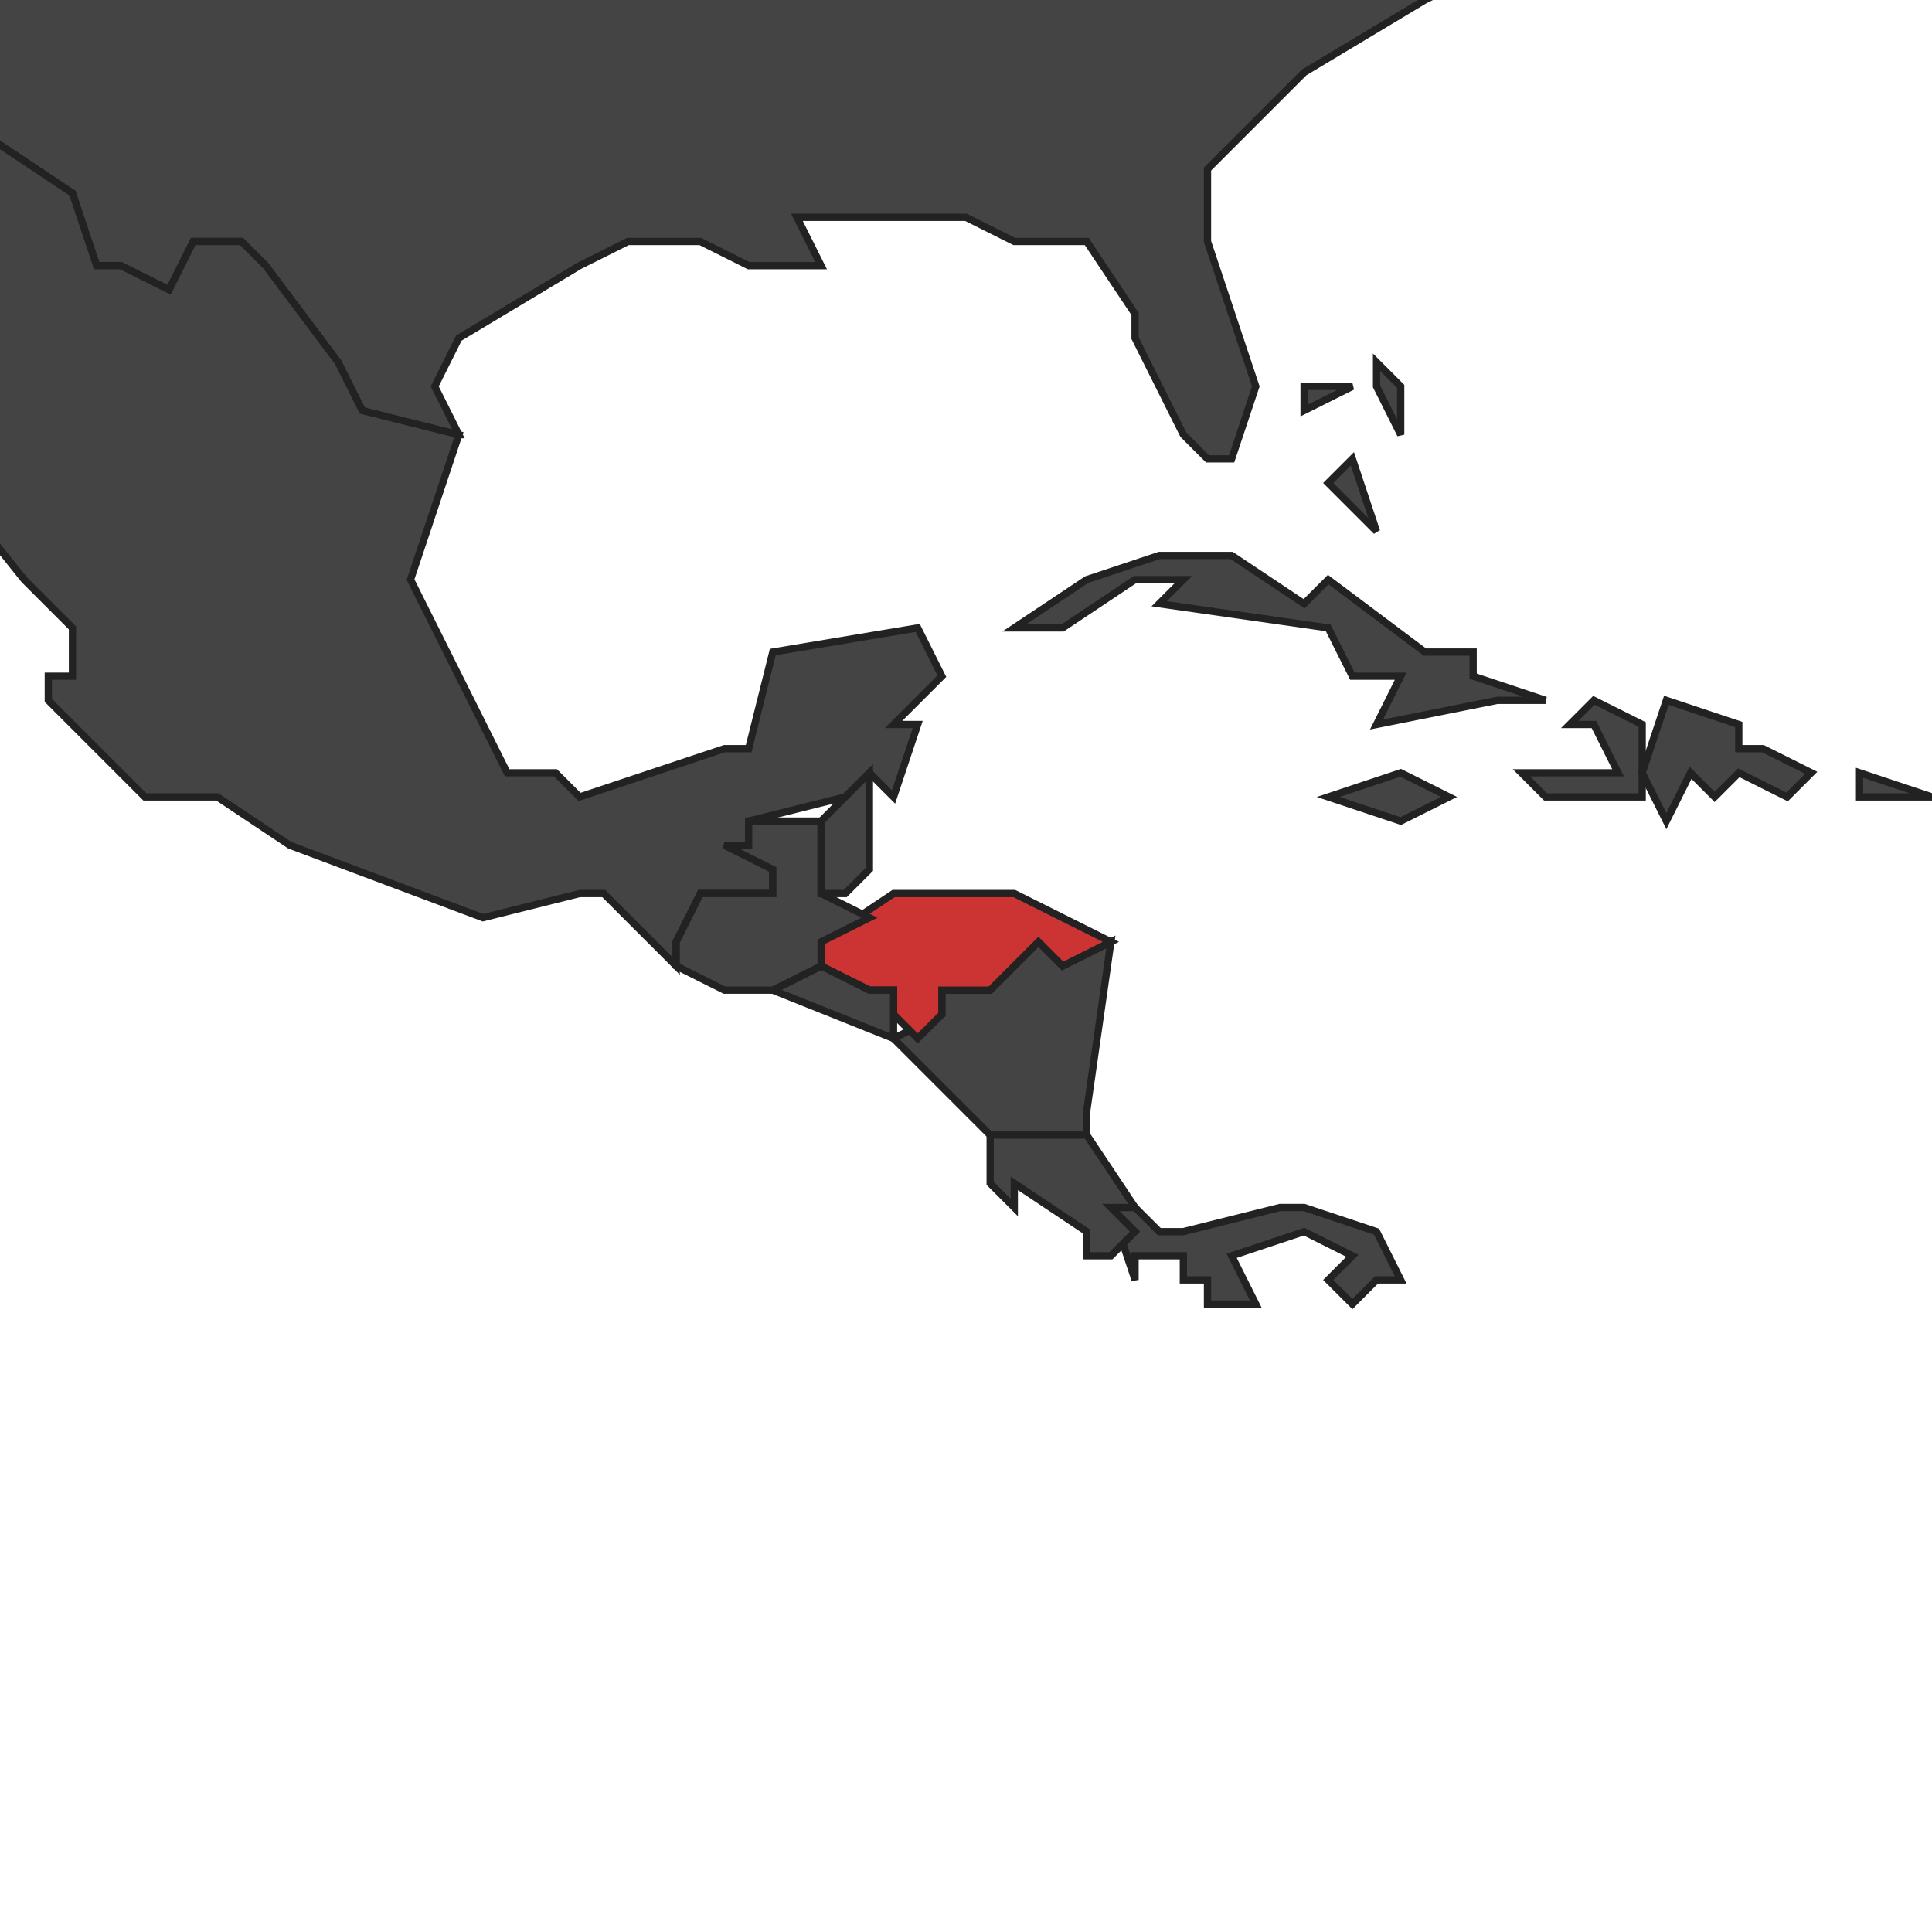
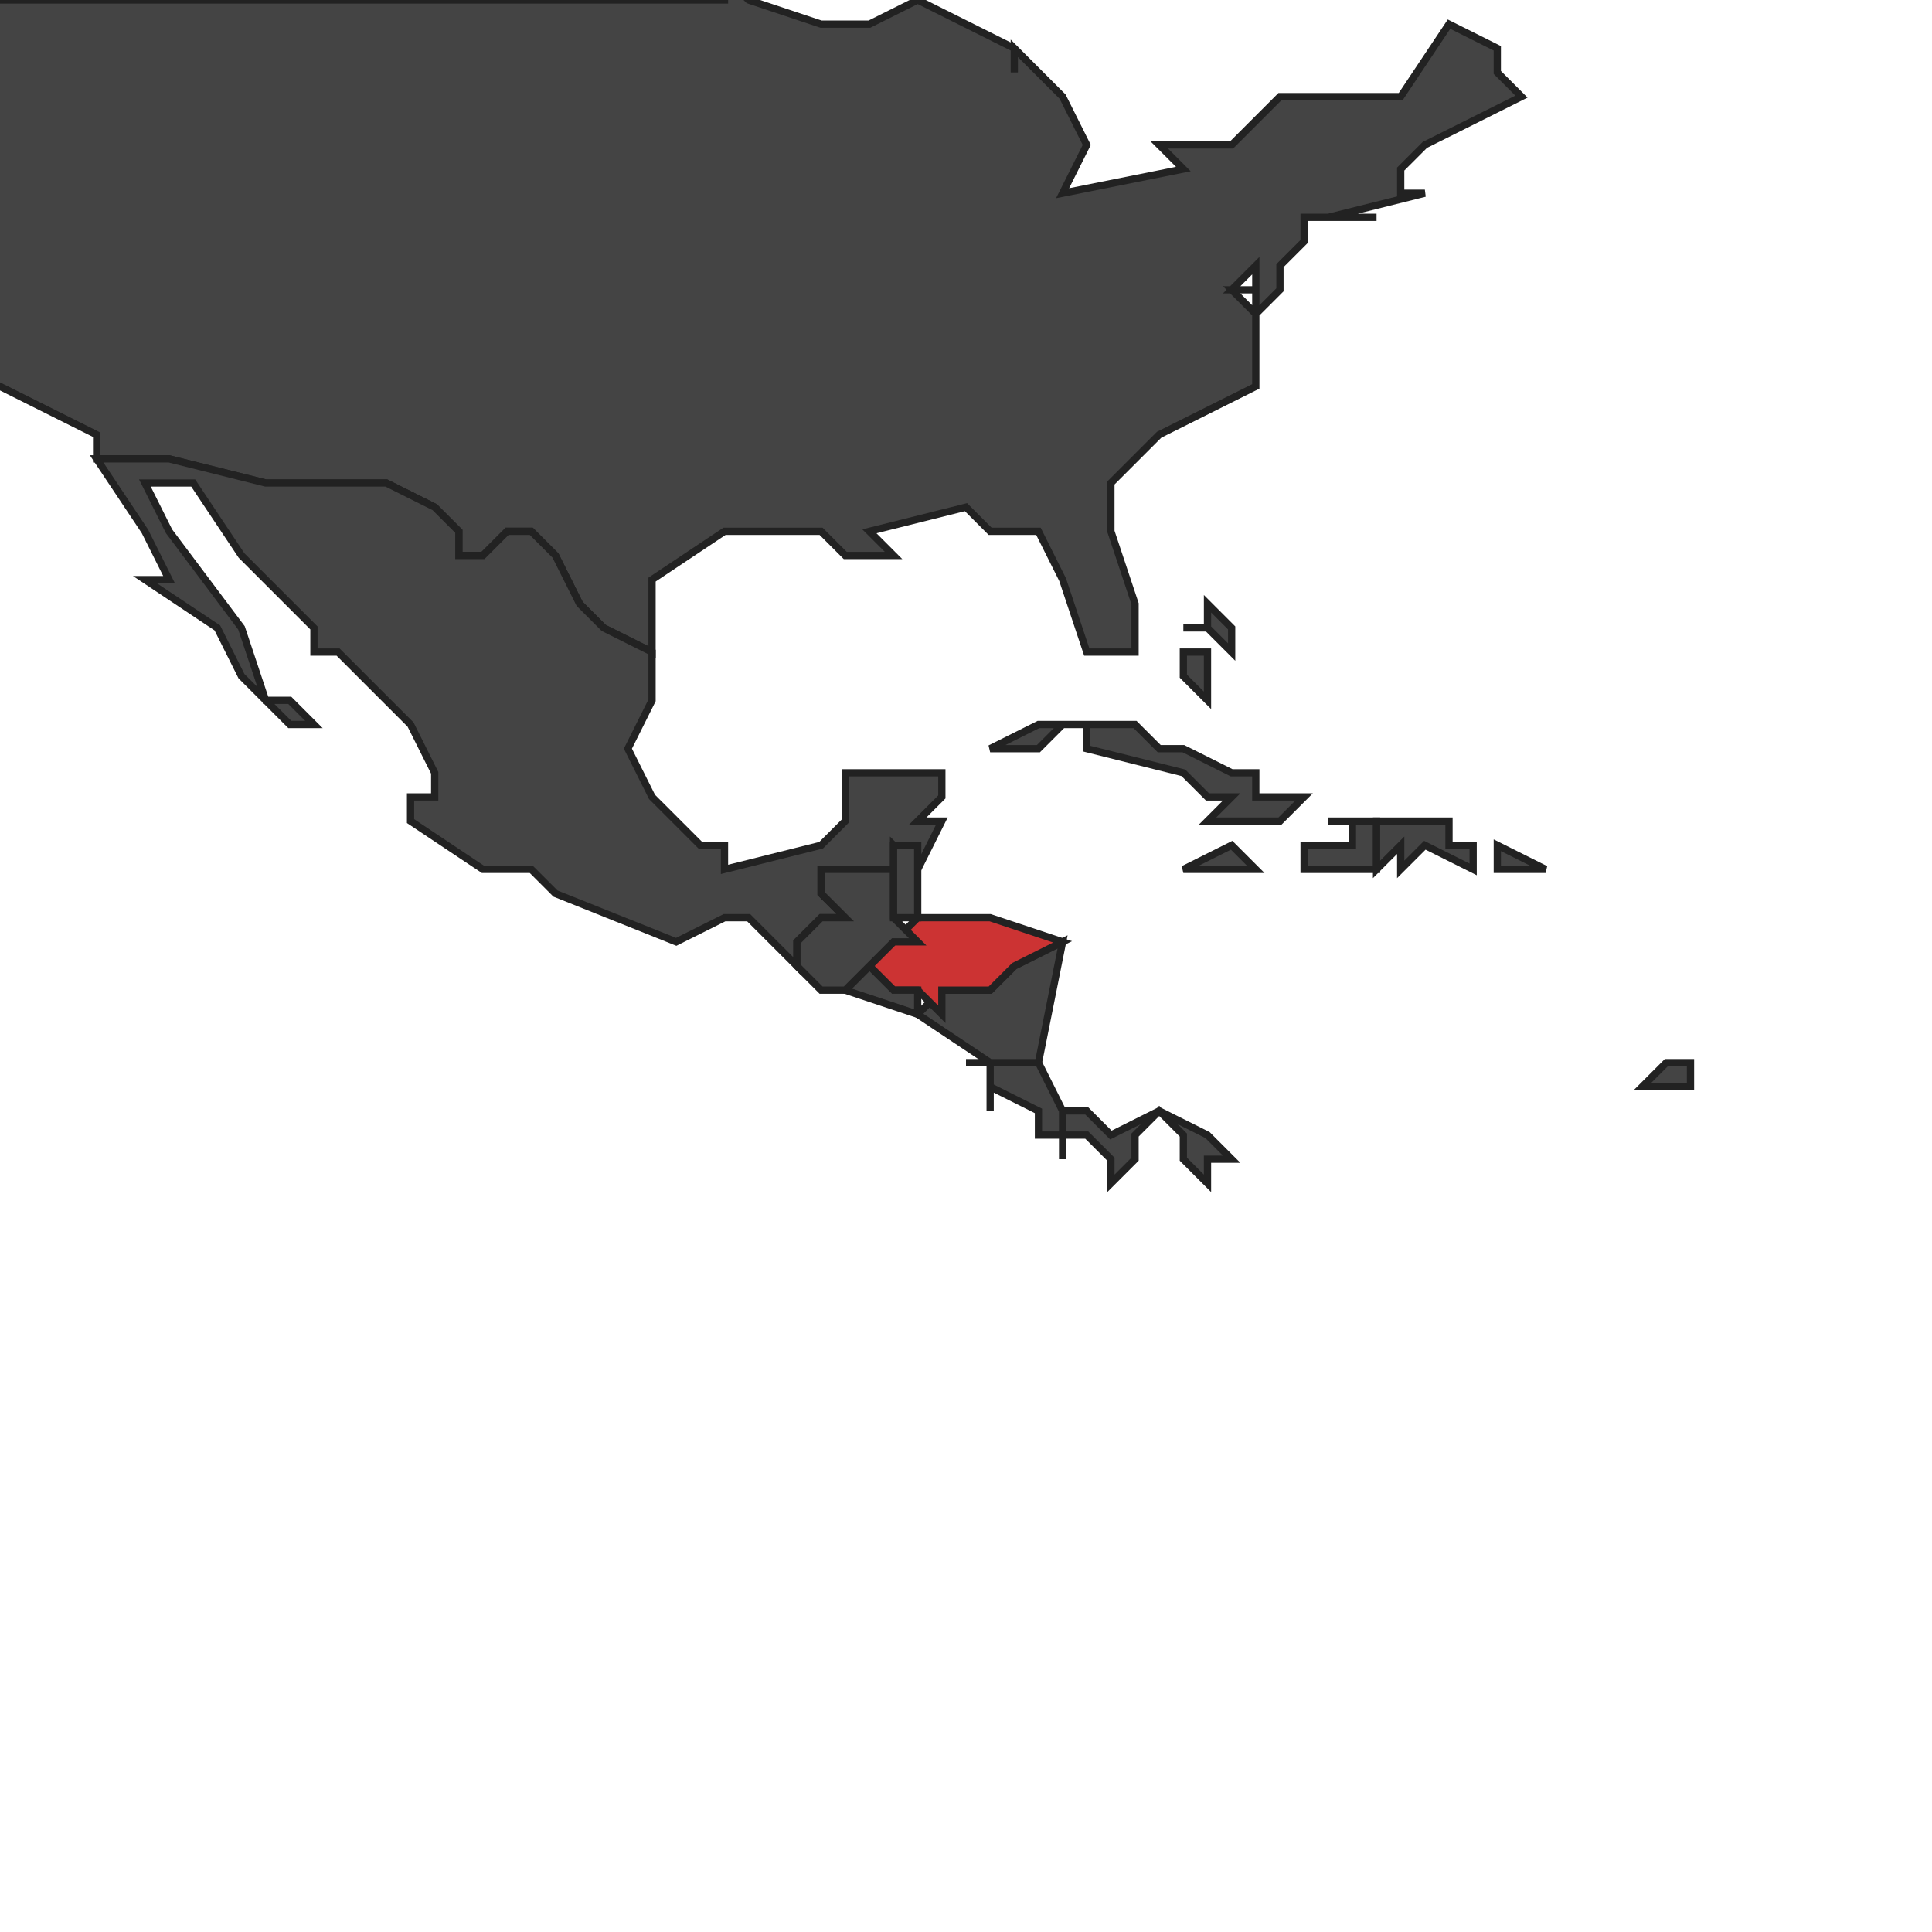
<svg xmlns="http://www.w3.org/2000/svg" viewBox="0 0 80 80" width="80" height="80">
-   <path d="M-31 -27 L23 -27 L23 -28 L23 -28 L24 -27 L29 -26 L34 -25 L36 -26 L43 -23 L43 -22 L44 -23 L45 -22 L45 -21 L47 -20 L48 -17 L46 -14 L47 -13 L54 -15 L54 -17 L55 -17 L58 -17 L62 -20 L69 -20 L70 -20 L73 -24 L76 -24 L76 -21 L78 -19 L72 -17 L70 -15 L70 -14 L71 -13 L72 -13 L71 -14 L72 -14 L72 -13 L64 -12 L68 -12 L64 -11 L63 -11 L64 -11 L64 -9 L62 -8 L61 -9 L62 -7 L60 -4 L61 -6 L60 -7 L59 -8 L59 -7 L59 -6 L58 -6 L59 -6 L61 -1 L59 0 L54 3 L50 7 L50 10 L52 16 L51 19 L50 19 L49 18 L47 14 L47 13 L45 10 L44 10 L42 10 L40 9 L33 9 L34 11 L34 11 L31 11 L29 10 L26 10 L24 11 L19 14 L18 16 L19 18 L18 18 L15 17 L14 15 L11 11 L10 10 L8 10 L7 12 L5 11 L4 11 L3 8 L0 6 L-3 6 L-3 7 L-8 7 L-16 5 L-16 4 L-20 5 L-21 4 L-23 2 L-27 1 L-27 -0 L-29 -2 L-31 -5 L-33 -8 L-33 -9 L-35 -10 L-34 -14 L-35 -15 L-34 -21 L-34 -23 L-35 -26 L-35 -26 L-32 -26 L-31 -24 L-30 -24 L-31 -27 Z M-96 29 L-94 30 L-96 31 L-96 30 L-96 29 Z M-96 28 L-97 28 L-98 27 L-97 27 L-96 28 Z M-99 27 L-98 27 L-99 27 L-99 27 Z M-100 26 L-99 27 L-100 27 L-100 27 L-101 26 L-100 26 Z M-103 25 L-103 26 L-104 25 L-103 25 L-103 25 Z M-119 -49 L-115 -49 L-115 -49 L-116 -48 L-119 -49 Z M-91 -45 L-89 -44 L-92 -43 L-93 -43 L-94 -44 L-91 -45 Z M-67 -68 L-67 -49 L-63 -49 L-60 -47 L-56 -48 L-52 -46 L-49 -42 L-45 -41 L-45 -40 L-46 -39 L-49 -40 L-50 -42 L-52 -43 L-53 -45 L-58 -45 L-65 -48 L-70 -49 L-73 -49 L-79 -51 L-81 -50 L-81 -49 L-88 -47 L-88 -48 L-87 -50 L-85 -51 L-86 -51 L-92 -48 L-91 -47 L-93 -45 L-97 -44 L-97 -43 L-100 -42 L-101 -41 L-110 -39 L-114 -38 L-108 -41 L-105 -41 L-101 -43 L-100 -44 L-98 -47 L-101 -47 L-102 -46 L-103 -47 L-104 -46 L-105 -47 L-108 -46 L-108 -48 L-109 -49 L-111 -48 L-114 -50 L-114 -51 L-116 -52 L-115 -53 L-113 -55 L-110 -55 L-108 -56 L-106 -56 L-106 -57 L-107 -57 L-106 -58 L-109 -57 L-114 -58 L-117 -58 L-120 -60 L-113 -62 L-111 -62 L-111 -61 L-107 -61 L-115 -65 L-117 -65 L-116 -66 L-113 -66 L-110 -67 L-110 -68 L-108 -69 L-100 -70 L-97 -71 L-94 -71 L-93 -70 L-89 -70 L-89 -70 L-86 -69 L-75 -68 L-72 -69 L-67 -68 Z M-127 -56 L-125 -56 L-121 -55 L-123 -55 L-125 -55 L-127 -55 L-127 -56 Z" fill="#444444" stroke="#222222" stroke-width="0.3" />
-   <path d="M68 30 L68 32 L68 32 L68 33 L64 33 L63 32 L63 32 L66 32 L67 32 L66 30 L65 30 L66 29 L68 30 Z" fill="#444444" stroke="#222222" stroke-width="0.3" />
-   <path d="M69 34 L68 32 L69 29 L72 30 L72 31 L73 31 L73 31 L75 32 L74 33 L72 32 L71 33 L70 32 L69 34 Z" fill="#444444" stroke="#222222" stroke-width="0.3" />
-   <path d="M54 16 L56 16 L56 16 L54 17 L54 16 Z M57 15 L58 16 L58 18 L57 16 L57 15 Z M56 19 L56 19 L57 22 L57 22 L55 20 L56 19 Z" fill="#444444" stroke="#222222" stroke-width="0.3" />
-   <path d="M-20 5 L-16 4 L-16 5 L-8 7 L-3 7 L-3 6 L0 6 L3 8 L4 11 L5 11 L7 12 L8 10 L10 10 L11 11 L14 15 L15 17 L19 18 L18 21 L17 24 L19 28 L21 32 L23 32 L24 33 L30 31 L31 31 L32 27 L38 26 L39 28 L37 30 L38 30 L37 33 L36 32 L35 33 L31 34 L31 35 L30 35 L32 36 L32 37 L29 37 L28 39 L28 40 L25 37 L24 37 L20 38 L12 35 L9 33 L6 33 L2 29 L2 28 L3 28 L3 26 L1 24 L-3 19 L-5 18 L-5 17 L-7 15 L-8 14 L-9 14 L-11 12 L-13 7 L-16 6 L-16 7 L-16 9 L-10 16 L-8 21 L-7 21 L-5 23 L-6 24 L-8 21 L-11 20 L-11 17 L-16 14 L-15 14 L-15 13 L-17 11 L-20 5 Z" fill="#444444" stroke="#222222" stroke-width="0.3" />
-   <path d="M57 51 L58 53 L57 53 L56 54 L55 53 L56 52 L54 51 L51 52 L52 54 L50 54 L50 53 L49 53 L49 52 L47 52 L47 53 L46 50 L47 50 L48 51 L49 51 L53 50 L54 50 L57 51 Z" fill="#444444" stroke="#222222" stroke-width="0.3" />
-   <path d="M47 50 L46 50 L47 51 L46 52 L45 52 L45 51 L42 49 L42 50 L41 49 L41 47 L41 47 L41 46 L45 47 L45 47 L47 50 Z" fill="#444444" stroke="#222222" stroke-width="0.3" />
-   <path d="M45 47 L45 47 L41 47 L37 43 L39 42 L39 41 L40 41 L41 41 L43 39 L44 40 L46 39 L45 46 L45 47 Z" fill="#444444" stroke="#222222" stroke-width="0.3" />
-   <path d="M46 39 L44 40 L43 39 L41 41 L40 41 L39 41 L39 42 L38 43 L37 42 L37 41 L36 41 L34 40 L34 39 L37 37 L42 37 L46 39 Z" fill="#cc3333" stroke="#222222" stroke-width="0.3" />
-   <path d="M34 40 L36 41 L37 41 L37 43 L32 41 L34 40 Z" fill="#444444" stroke="#222222" stroke-width="0.3" />
-   <path d="M28 40 L28 39 L29 37 L32 37 L32 36 L30 35 L31 35 L31 34 L34 34 L34 37 L36 38 L34 39 L34 40 L32 41 L30 41 L28 40 Z" fill="#444444" stroke="#222222" stroke-width="0.3" />
-   <path d="M34 34 L36 32 L36 32 L36 36 L35 37 L34 37 L34 34 Z" fill="#444444" stroke="#222222" stroke-width="0.3" />
-   <path d="M77 32 L80 33 L80 33 L77 33 L77 32 Z" fill="#444444" stroke="#222222" stroke-width="0.3" />
-   <path d="M55 33 L58 32 L60 33 L58 34 L55 33 Z" fill="#444444" stroke="#222222" stroke-width="0.3" />
-   <path d="M48 23 L51 23 L54 25 L55 24 L59 27 L61 27 L61 28 L64 29 L62 29 L57 30 L58 28 L56 28 L55 26 L48 25 L49 24 L47 24 L44 26 L42 26 L45 24 L48 23 Z" fill="#444444" stroke="#222222" stroke-width="0.3" />
-   <path d="M88 47 L90 47 L89 49 L87 49 L88 47 Z" fill="#444444" stroke="#222222" stroke-width="0.3" />
+   <path d="M-3 -0 L30 -0 L30 -1 L30 -1 L31 -0 L34 1 L36 1 L38 0 L42 2 L42 3 L42 2 L43 3 L43 3 L44 4 L45 6 L44 8 L44 8 L49 7 L48 6 L49 6 L51 6 L53 4 L57 4 L58 4 L60 1 L62 2 L62 3 L63 4 L59 6 L58 7 L58 7 L58 8 L59 8 L59 8 L59 8 L59 8 L55 9 L57 9 L54 9 L54 10 L54 10 L54 10 L53 11 L53 11 L53 12 L52 13 L52 13 L52 12 L52 11 L51 12 L52 12 L51 12 L52 13 L52 15 L52 16 L48 18 L46 20 L46 22 L47 25 L47 27 L46 27 L45 27 L44 24 L44 24 L43 22 L43 22 L41 22 L40 21 L36 22 L37 23 L36 23 L35 23 L34 22 L32 22 L30 22 L27 24 L27 26 L27 27 L27 27 L25 26 L24 25 L23 23 L22 22 L21 22 L20 23 L19 23 L19 22 L18 21 L16 20 L14 20 L14 20 L11 20 L7 19 L7 19 L4 19 L4 18 L2 17 L-0 16 L-0 16 L-2 15 L-2 13 L-4 11 L-4 10 L-5 10 L-4 8 L-5 7 L-4 4 L-4 2 L-5 1 L-5 0 L-3 1 L-3 2 L-2 1 L-3 -0 Z M-42 33 L-40 34 L-41 35 L-42 34 L-42 33 Z M-42 33 L-42 33 L-43 32 L-42 32 L-42 33 Z M-43 32 L-43 32 L-43 32 L-43 32 Z M-44 32 L-44 32 L-44 32 L-44 32 L-44 32 L-44 32 Z M-46 31 L-46 31 L-46 31 L-46 31 L-46 31 Z M-55 -14 L-53 -14 L-53 -13 L-54 -13 L-55 -14 Z M-38 -11 L-37 -11 L-39 -10 L-40 -10 L-40 -10 L-38 -11 Z M-24 -25 L-24 -14 L-22 -13 L-20 -12 L-18 -13 L-15 -11 L-13 -9 L-11 -9 L-11 -8 L-12 -7 L-14 -8 L-14 -9 L-15 -10 L-16 -11 L-19 -11 L-23 -13 L-26 -13 L-28 -13 L-31 -14 L-33 -14 L-32 -13 L-37 -12 L-37 -13 L-36 -14 L-35 -15 L-35 -15 L-39 -13 L-39 -12 L-40 -11 L-42 -10 L-42 -10 L-44 -9 L-45 -9 L-50 -7 L-52 -7 L-49 -9 L-47 -9 L-45 -10 L-44 -10 L-43 -12 L-45 -12 L-45 -11 L-46 -12 L-46 -12 L-47 -12 L-49 -12 L-49 -13 L-49 -13 L-51 -13 L-53 -14 L-53 -15 L-54 -15 L-53 -16 L-52 -17 L-50 -17 L-49 -17 L-47 -18 L-48 -18 L-48 -18 L-47 -19 L-50 -18 L-52 -19 L-54 -19 L-56 -20 L-52 -21 L-51 -21 L-51 -20 L-48 -20 L-53 -23 L-54 -23 L-54 -24 L-52 -24 L-50 -24 L-50 -25 L-49 -25 L-44 -26 L-42 -27 L-41 -26 L-40 -26 L-37 -26 L-37 -26 L-36 -26 L-29 -25 L-27 -25 L-24 -25 Z M-60 -18 L-59 -18 L-57 -17 L-58 -17 L-59 -17 L-60 -17 L-60 -18 Z" fill="#444444" stroke="#222222" stroke-width="0.3" />
+   <path d="M57 34 L57 35 L57 35 L57 36 L54 36 L54 35 L54 35 L56 35 L56 35 L56 34 L55 34 L55 34 L57 34 Z" fill="#444444" stroke="#222222" stroke-width="0.3" />
+   <path d="M57 36 L57 35 L57 34 L59 34 L59 34 L60 34 L60 35 L61 35 L61 36 L59 35 L58 36 L58 35 L57 36 Z" fill="#444444" stroke="#222222" stroke-width="0.3" />
+   <path d="M49 26 L50 26 L50 26 L49 26 L49 26 Z M50 25 L51 26 L51 27 L50 26 L50 25 Z M49 27 L50 27 L50 29 L50 29 L49 28 L49 27 Z" fill="#444444" stroke="#222222" stroke-width="0.3" />
+   <path d="M4 19 L7 19 L7 19 L11 20 L14 20 L14 20 L16 20 L18 21 L19 22 L19 23 L20 23 L21 22 L22 22 L23 23 L24 25 L25 26 L27 27 L27 29 L26 31 L27 33 L29 35 L30 35 L30 36 L34 35 L35 34 L35 32 L39 32 L39 33 L38 34 L39 34 L38 36 L37 35 L37 36 L34 36 L34 37 L34 37 L35 38 L35 38 L34 38 L33 39 L33 40 L31 38 L30 38 L28 39 L23 37 L22 36 L20 36 L17 34 L17 33 L18 33 L18 32 L17 30 L14 27 L13 27 L13 26 L12 25 L11 24 L11 24 L10 23 L8 20 L7 20 L6 20 L7 22 L10 26 L11 29 L12 29 L13 30 L12 30 L11 29 L10 28 L9 26 L6 24 L7 24 L7 24 L6 22 L4 19 Z" fill="#444444" stroke="#222222" stroke-width="0.3" />
+   <path d="M50 47 L51 48 L50 48 L50 49 L49 48 L49 47 L48 46 L47 47 L47 48 L46 49 L46 48 L46 48 L45 47 L44 47 L44 48 L44 46 L44 46 L45 46 L46 47 L48 46 L48 46 L50 47 Z" fill="#444444" stroke="#222222" stroke-width="0.3" />
+   <path d="M44 46 L44 46 L44 47 L44 47 L43 47 L43 46 L41 45 L41 46 L41 45 L41 44 L40 44 L41 44 L43 44 L43 44 L44 46 Z" fill="#444444" stroke="#222222" stroke-width="0.3" />
+   <path d="M43 44 L43 44 L41 44 L38 42 L39 41 L39 41 L40 41 L41 41 L42 40 L42 40 L44 39 L43 44 L43 44 Z" fill="#444444" stroke="#222222" stroke-width="0.3" />
+   <path d="M44 39 L42 40 L42 40 L41 41 L40 41 L39 41 L39 41 L39 42 L38 41 L38 41 L37 41 L36 40 L37 39 L38 38 L41 38 L44 39 Z" fill="#cc3333" stroke="#222222" stroke-width="0.3" />
+   <path d="M36 40 L37 41 L38 41 L38 42 L35 41 L36 40 Z" fill="#444444" stroke="#222222" stroke-width="0.3" />
+   <path d="M33 40 L33 39 L34 38 L35 38 L35 38 L34 37 L34 37 L34 36 L37 36 L37 38 L38 39 L37 39 L36 40 L35 41 L34 41 L33 40 Z" fill="#444444" stroke="#222222" stroke-width="0.3" />
+   <path d="M37 36 L37 35 L38 35 L38 38 L37 38 L37 38 L37 36 Z" fill="#444444" stroke="#222222" stroke-width="0.3" />
+   <path d="M62 35 L64 36 L64 36 L62 36 L62 35 Z" fill="#444444" stroke="#222222" stroke-width="0.3" />
+   <path d="M49 36 L51 35 L52 36 L51 36 L49 36 Z" fill="#444444" stroke="#222222" stroke-width="0.3" />
+   <path d="M45 30 L47 30 L48 31 L49 31 L51 32 L52 32 L52 33 L54 33 L53 34 L50 34 L51 33 L50 33 L49 32 L45 31 L45 30 L44 30 L43 31 L41 31 L43 30 L45 30 Z" fill="#444444" stroke="#222222" stroke-width="0.3" />
+   <path d="M69 44 L70 44 L70 45 L68 45 L69 44 Z" fill="#444444" stroke="#222222" stroke-width="0.3" />
</svg>
